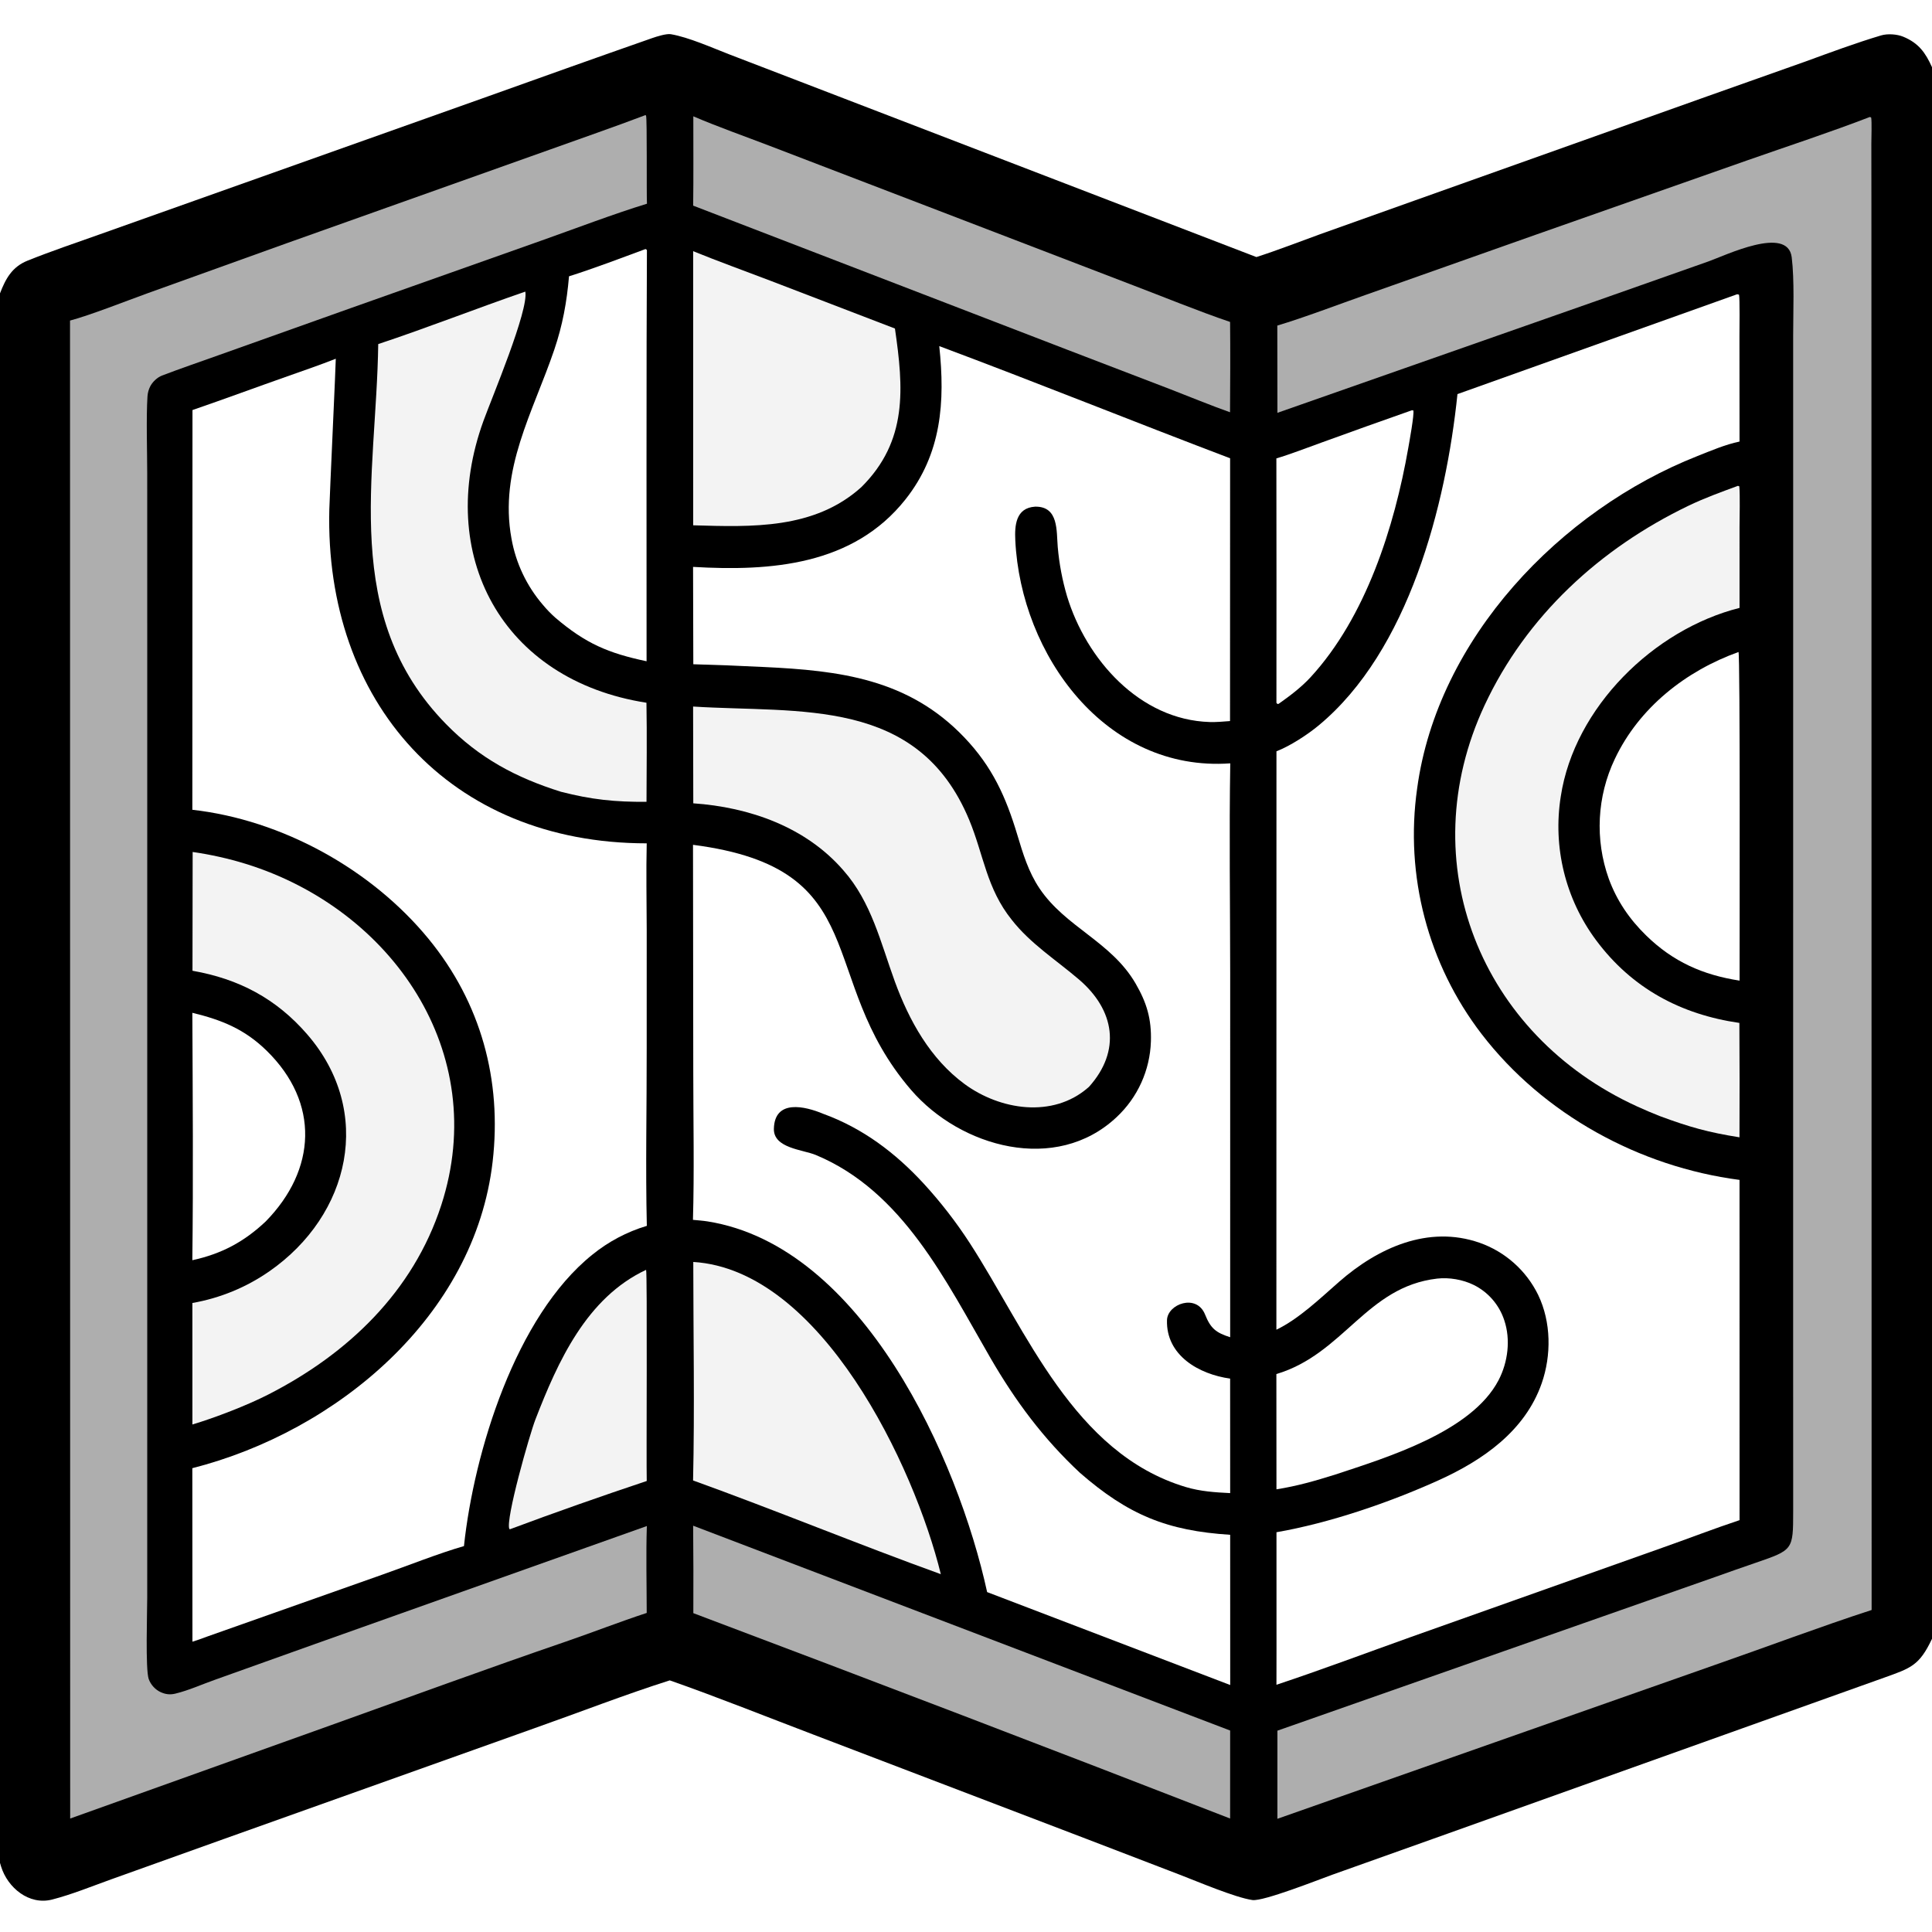
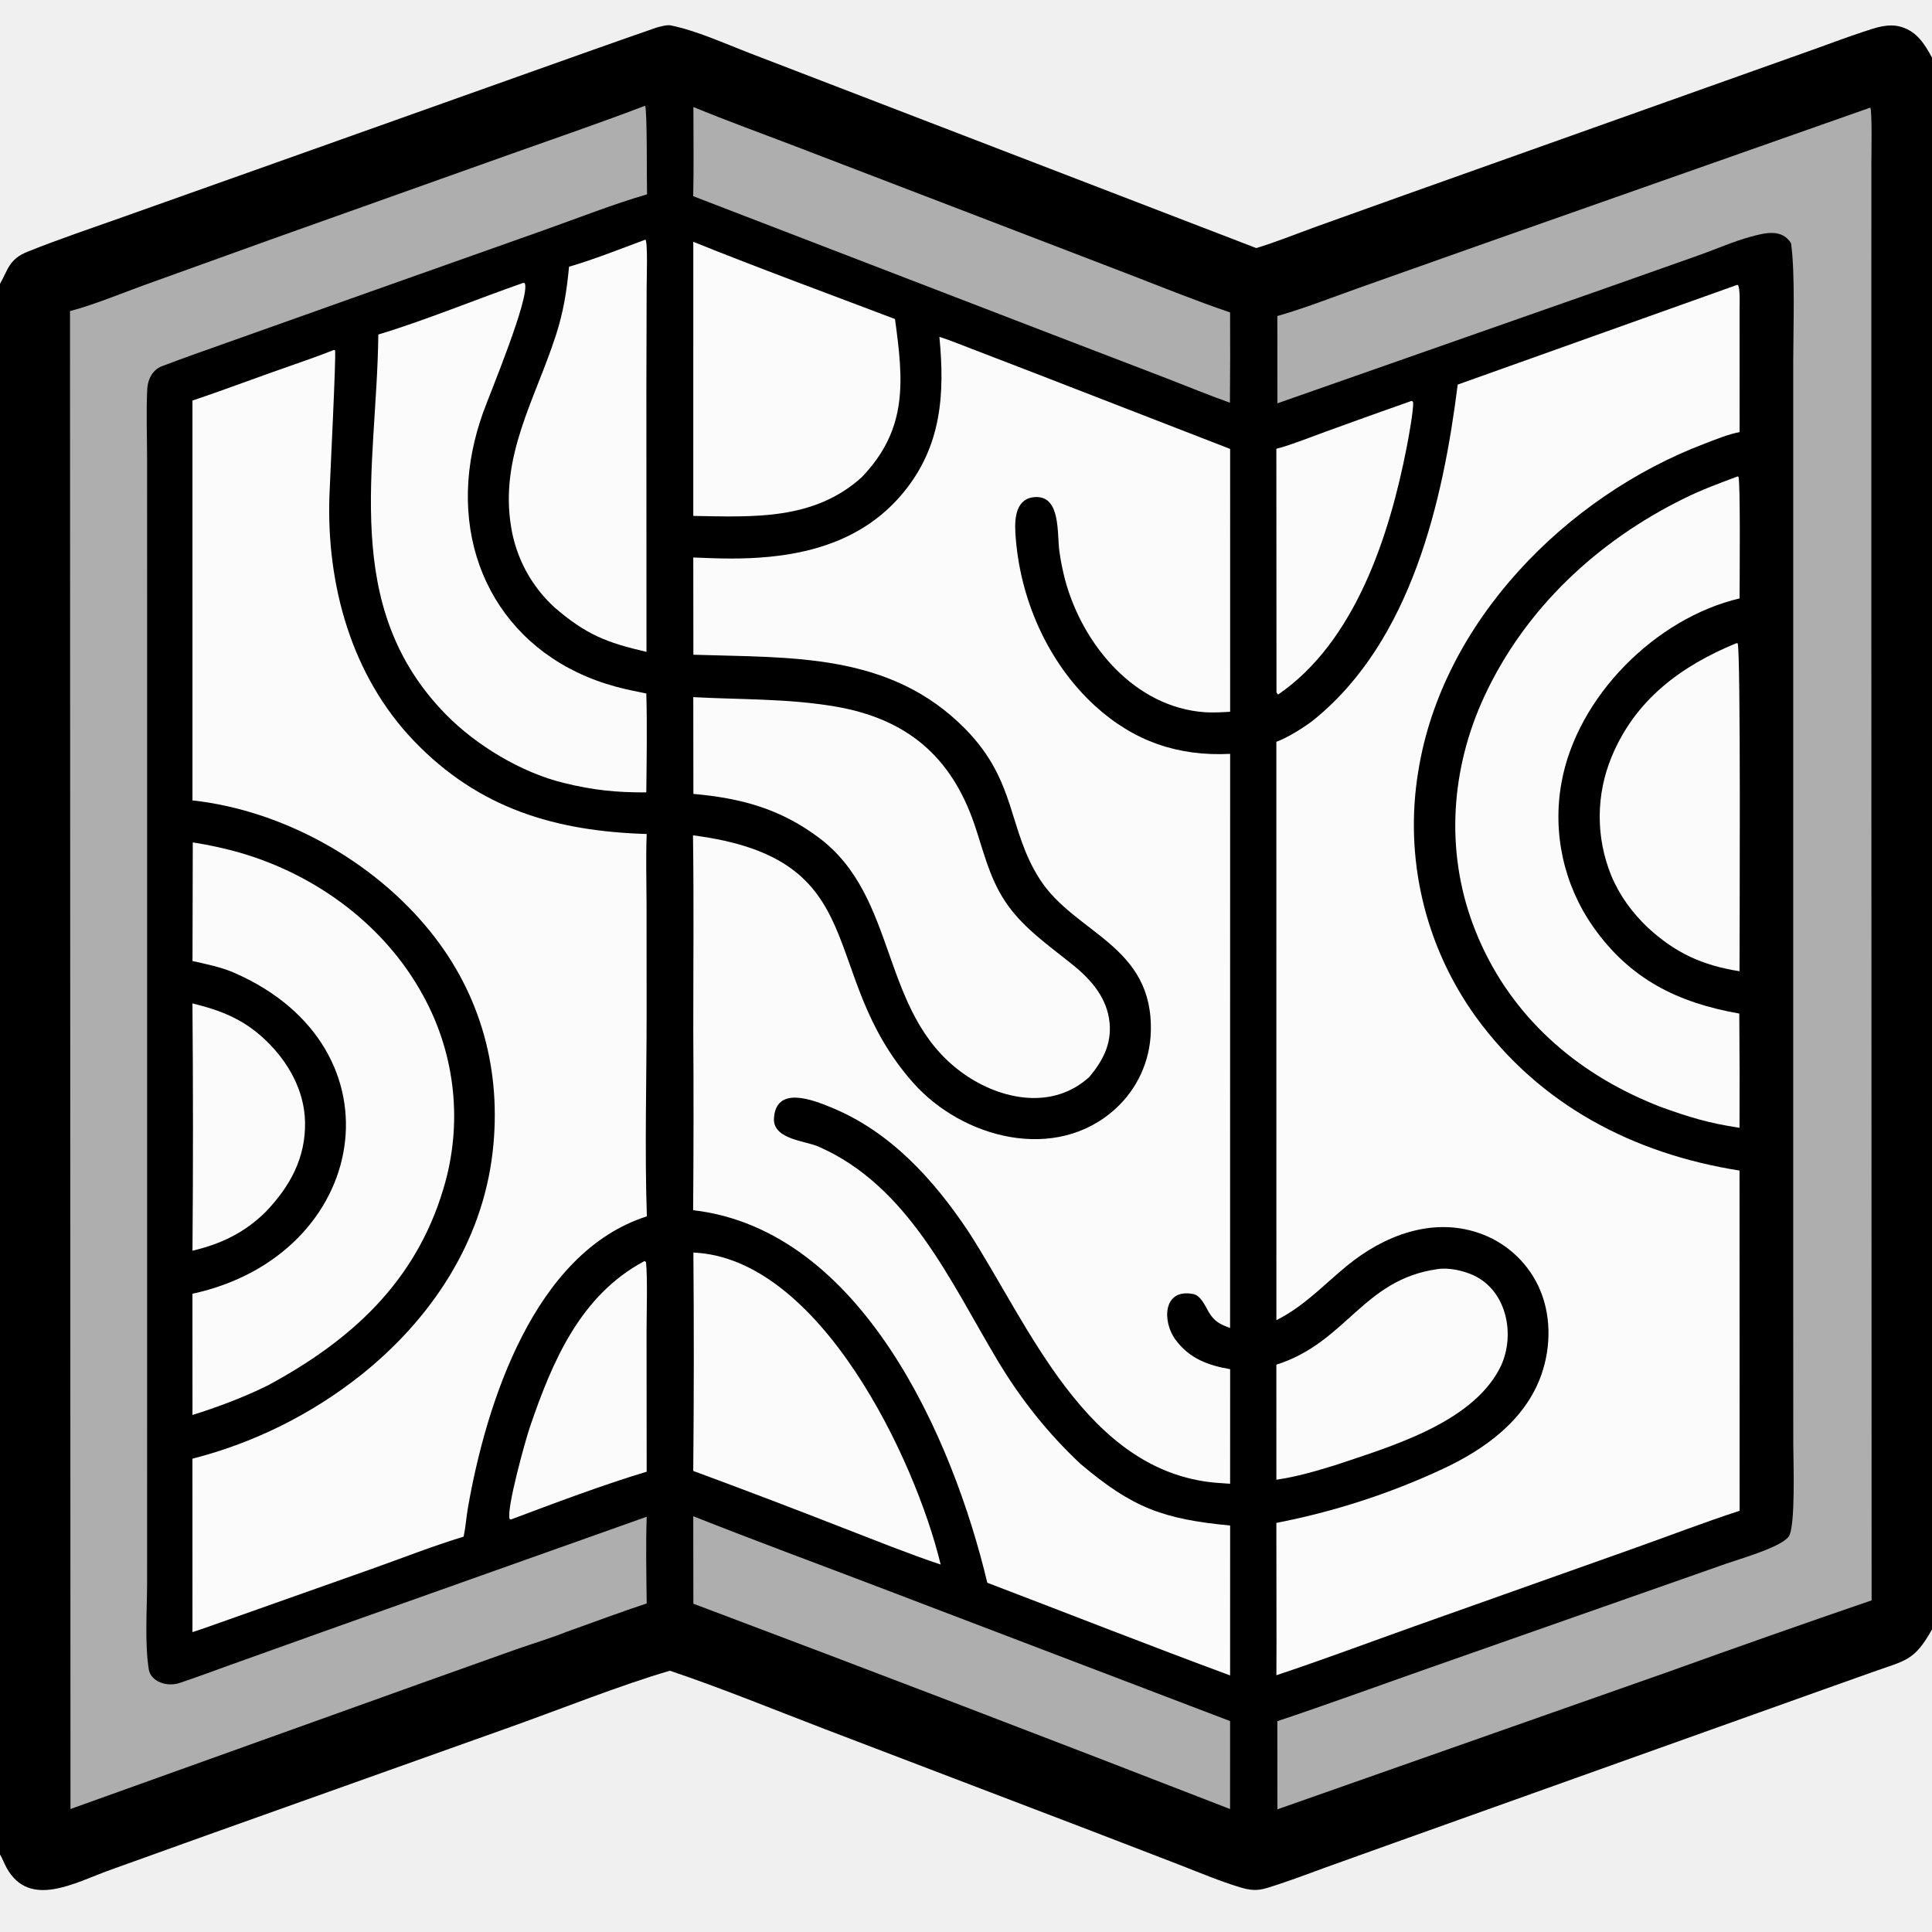
- <svg xmlns="http://www.w3.org/2000/svg" width="1024" height="1024" viewBox="0 0 1024 1024" fill="none">
-   <g clip-path="url(#clip0_15505_17731)">
-     <path d="M0 0H1024V35.61V868.6V1024H0V987.375V155.476V0Z" fill="#000000" />
-     <path d="M0 0H1024V35.61C1020.56 28.018 1017.01 22.862 1008.73 19.446C1005.41 18.079 1000.42 17.755 996.99 18.779C983.605 22.773 969.925 27.862 956.825 32.641L905.11 50.969L749.615 106.34L699.78 124.107C689.01 128.01 676.745 132.782 665.91 136.245L424.031 43.225L386.37 28.754C377.419 25.289 364.927 19.712 355.553 18.128C353.241 17.737 348.144 19.329 345.711 20.18C315.58 30.718 285.443 41.486 255.385 52.236L128.063 97.49L52.687 124.274C40.158 128.725 26.915 133.201 14.581 138.16C6.398 141.449 2.993 147.7 0 155.476V0Z" fill="#ffffff" />
-     <path d="M1024 868.6V1024H0V987.375C0.184 988.01 0.374 988.64 0.568 989.275C4.052 1000.55 15.389 1009.94 27.628 1006.8C37.946 1004.15 48.784 999.74 58.869 996.11L117.139 975.245L283.386 915.95C306.52 907.795 331.807 897.97 354.992 890.63C379.881 899.34 406.643 910.075 431.491 919.515L575.435 974.5L625.44 993.695C634.91 997.335 654.705 1005.76 663.795 1007.06C669.535 1007.89 698.96 996.235 705.995 993.7L767.23 971.88L998.62 889.2C1012.74 884.135 1017.26 882.87 1024 868.6Z" fill="#ffffff" />
-     <path d="M497.831 183.446C549.39 202.703 600.55 223.374 651.98 242.897L651.94 382.18C648.52 382.461 644.63 382.789 641.21 382.689C603.99 381.603 575.68 349.375 565.555 316.013C563.05 307.521 561.4 298.801 560.63 289.981C559.89 281.452 561.215 268.343 548.655 268.537C538.28 269.178 537.755 278.668 538.13 286.41C541.065 347.092 586.02 409.319 652.065 404.59C651.455 441.208 652.005 479.442 652.025 516.2L652.015 708.76C644.56 706.37 641.68 704.18 638.71 696.73C634.205 685.455 618.775 691.14 618.53 699.705C617.985 718.395 635.42 728.385 651.99 730.69L652.015 791.38C643.96 790.98 636.24 790.485 628.455 788.15C568.965 770.305 544.12 705.32 513.93 658.75C506.705 647.625 498.567 637.12 489.595 627.345C474.662 611.125 457.398 598.015 436.317 590.34C426.632 586.28 410.584 582.47 410.173 598.245C409.904 608.615 425.488 609.295 432.404 612.17C478.495 631.35 501.31 678.955 524.89 719.635C538.21 742.62 552.975 762.505 572.375 780.605C598.04 802.97 618.665 811.35 652.015 813.47L652.035 893.095L523.2 843.84C507.89 773.635 457.372 660.405 374.979 647.365C372.581 646.985 369.726 646.78 367.279 646.54C368.016 621.39 367.457 593.62 367.448 568.285L367.307 447.774C464.474 460.279 431.643 518.125 482.859 577.65C509.055 608.095 559.68 622.33 591.815 592.115C602.985 581.68 609.53 567.22 610.005 551.945C610.36 540.03 607.79 531.465 601.905 521.315C588.995 499.052 564.82 491.524 550.94 470.845C545.125 462.177 542.2 452.486 539.23 442.592C533.125 422.271 525.945 406.403 511.115 390.852C481.498 359.787 445.033 355.407 404.751 353.518C392.329 352.889 379.901 352.404 367.469 352.062L367.339 300.465C408.495 302.884 452.189 299.689 479.905 264.708C499.11 240.469 500.975 212.96 497.831 183.446Z" fill="#ffffff" />
-     <path d="M920.755 155.948L921.715 156.189C922.19 158.194 921.945 175.066 921.945 178.212L921.985 234.032C914.48 235.588 906.765 238.917 899.65 241.726C826.995 270.404 761.885 338.423 751.12 417.883C744.535 464.117 756.86 511.055 785.31 548.09C818.07 590.695 868.915 618.46 921.985 625.375L922 805.71C908.75 810.1 894.25 815.7 880.87 820.405L747.665 867.695C724.425 875.99 699.84 885.24 676.545 892.955L676.575 874.25L676.56 812.115C704.81 807.205 736.265 796.41 762.32 784.65C785.85 774.035 808.31 758.485 817.135 733.18C822.31 718.335 822.18 700.7 815.26 686.34C808.94 673.385 797.765 663.44 784.165 658.67C756.92 649.195 730.26 661.46 709.85 679.29C699.745 688.125 688.46 699.04 676.51 704.77L676.55 398.21C683.8 395.381 692.82 389.524 698.785 384.6C746.68 345.058 766.415 267.685 772.485 208.882L920.755 155.948Z" fill="#ffffff" />
-     <path d="M177.974 190.141C178.111 190.362 174.72 263.108 174.548 269.953C171.993 371.928 238.126 446.978 342.771 446.987C342.422 461.839 342.725 477.711 342.769 492.642L342.762 555.63C342.82 586.435 342.104 619.115 342.834 649.725C332.29 652.885 322.468 658.085 313.923 665.03C273.309 697.64 251.225 769.555 245.906 819.46C232.636 823.255 215.814 829.97 202.503 834.64L110.131 867.295C107.527 868.325 104.665 869.23 102 870.135L101.939 778.17C178.469 758.695 251.622 697.725 261.101 615.76C266.105 572.49 254.898 531.485 227.172 497.652C196.847 460.646 149.443 434.547 101.952 429.198L102.019 217.336C118.849 211.545 135.49 205.374 152.275 199.465C160.887 196.434 169.471 193.48 177.974 190.141Z" fill="#ffffff" />
-     <path d="M991.046 62L991.746 62.261C992.178 64.222 991.853 73.469 991.853 76.133L991.888 109.639L991.914 256.545L992 853.333C964.894 862.132 936.235 872.941 909.216 882.341L677.046 964L677.051 917.293L909.474 835.699C916.541 833.164 923.628 830.684 930.731 828.25C950.349 821.485 950.415 821.515 950.42 801.131V778.158L950.4 702.218L950.42 265.992L950.41 177.99C950.41 165.425 951.14 148.403 949.644 136.362C947.518 119.272 914.395 135.45 905.436 138.586L846.48 159.378L677.056 218.807L677 172.563C691.083 168.355 709.342 161.407 723.455 156.428L813.875 124.445L926.074 84.995C946.985 77.666 970.672 69.883 991.046 62Z" fill="#aeaeae" />
-     <path d="M342.073 61.017L342.412 61.253C343.044 62.748 342.62 102.439 342.902 107.978C325.924 113.151 304.112 121.43 287.137 127.444L185.717 163.373L116.238 188.127C106.243 191.716 95.784 195.254 85.853 199.06C83.386 200.006 80.825 202.401 79.603 204.82C78.787 206.439 78.301 208.203 78.173 210.011C77.44 221.11 78.024 239.507 78.025 250.947L78.042 330.396V758.95L78.031 846.82C78.033 854.125 77.028 884.84 78.812 889.895C79.885 892.935 82.319 895.615 85.262 896.92C87.884 898.08 90.222 898.32 92.992 897.645C100.117 895.91 107.194 892.675 114.13 890.24L167.152 871.295L342.845 808.83C342.346 823.66 342.76 839.915 342.771 854.89C328.599 859.53 314.248 865.145 300.081 870.02C258.625 884.225 216.523 899.67 175.21 914.45L37.195 963.86L37.115 169.908C47.754 167.092 67.019 159.48 77.912 155.541L152.046 128.889L291.952 79.106C308.777 73.048 325.329 67.378 342.073 61.017Z" fill="#aeaeae" />
-     <path d="M921.18 257.494L921.865 257.784C922.325 262.32 921.99 274.478 921.985 279.384L921.99 322.201C876.535 333.625 834.45 374.979 827.255 422.054C822.94 448.977 829.695 476.5 845.985 498.364C864.93 523.835 890.91 537.7 921.905 542.17C922.035 562.38 922.05 582.59 921.96 602.8C905.37 600.17 895.385 597.36 879.675 591.53C875.67 589.95 871.705 588.265 867.785 586.475C784.585 548.56 747.945 457.165 786.87 373.796C808.97 326.465 848.065 290.617 894.875 268.085C903.545 263.911 912.185 260.813 921.18 257.494Z" fill="#f3f3f3" />
-     <path d="M102.108 451.562C111.65 452.928 121.071 455.037 130.284 457.873C207.528 481.821 260.257 557.65 233.866 638.8C218.947 684.67 184.328 717.615 142.207 739.12C131.158 744.805 113.779 751.5 101.979 755.005L101.965 690.61C116.634 688.045 130.567 682.31 142.79 673.8C185.704 643.96 198.222 589.21 162.941 548.355C146.497 529.31 126.607 518.825 102.021 514.52L102.108 451.562Z" fill="#f3f3f3" />
-     <path d="M367.359 374.482C423.83 378.064 486.555 369.118 513.73 434.646C521.38 453.083 522.855 470.865 536.28 487.566C546.145 500.175 559.725 508.765 571.85 519.13C590.8 535.325 594.375 556.87 577.205 576.025L576.72 576.45C557.98 592.8 530.07 588.365 511.295 574.605C493.094 561.265 481.831 540.925 474.244 520.11C466.772 499.613 461.872 478.139 447.065 461.364C427.109 438.271 397.173 427.831 367.452 425.775L367.359 374.482Z" fill="#f3f3f3" />
-     <path d="M278.429 154.558C280.283 164.428 260.707 210.793 256.259 223.041C230.496 293.99 265.91 360.496 342.634 372.467C342.938 389.754 342.712 407.645 342.661 424.98C326.076 425.12 313.385 423.793 297.324 419.655C273.464 412.184 254.061 401.814 236.41 383.778C180.327 326.473 199.496 252.852 200.471 182.366C226.262 173.829 252.685 163.41 278.429 154.558Z" fill="#f3f3f3" />
-     <path d="M367.474 61.65C380.275 67.15 395.163 72.402 408.262 77.423L491.499 109.346L599.18 150.681C616.185 157.144 634.965 164.864 651.97 170.637C652.14 186.424 652.035 202.722 651.94 218.51C641.495 214.798 630.41 210.216 620.01 206.198L565.945 185.467L367.391 108.989C367.608 93.337 367.456 77.33 367.474 61.65Z" fill="#aeaeae" />
-     <path d="M367.377 808.65L652.005 917.22L651.99 963.855C557.34 927.09 462.501 890.81 367.482 855.005C367.559 839.555 367.524 824.105 367.377 808.65Z" fill="#aeaeae" />
-     <path d="M367.386 133.129C380.569 138.5 395.116 143.741 408.541 148.872L474.335 174.126C478.924 205.706 481.197 233.708 456.534 258.193C431.593 280.665 398.422 279.313 367.398 278.422L367.386 133.129Z" fill="#f3f3f3" />
-     <path d="M342.111 132.009C342.224 132.052 342.885 132.259 342.882 132.723C342.567 179.032 342.683 313.412 342.697 350.481C322.372 346.181 310.417 341.086 294.355 327.403C291.993 325.306 289.791 323.034 287.769 320.607C279.145 310.588 273.382 298.43 271.086 285.412C264.402 248.855 282.531 218.484 293.778 185.352C298.187 172.364 300.422 160.1 301.589 146.448C314.26 142.476 329.56 136.653 342.111 132.009Z" fill="#ffffff" />
-     <path d="M367.451 668.86C435.282 673.03 484.626 777.11 498.661 834.35C454.877 818.54 411.131 800.46 367.339 784.67C368.2 747.125 367.474 706.68 367.451 668.86Z" fill="#f3f3f3" />
-     <path d="M921.44 345.578C922.365 346.632 922 503.395 922.01 519.755C902.525 516.72 886.785 509.78 872.5 495.826C863.635 487.187 856.975 477.428 852.69 465.762C845.255 444.987 846.42 422.106 855.92 402.192C868.795 375.041 893.51 355.604 921.44 345.578Z" fill="#ffffff" />
-     <path d="M761.725 677.68C768.07 676.965 775.315 678.2 781.04 681.015C788.75 684.815 794.6 691.56 797.28 699.73C800.765 710.035 799.225 721.995 794.29 731.49C780.1 758.79 735.415 772.385 707.76 781.53C697.075 784.885 687.65 787.61 676.55 789.375L676.505 728.285C712.33 717.55 724.155 682.035 761.725 677.68Z" fill="#ffffff" />
-     <path d="M748.275 217.472L749.105 217.542C749.635 219.735 746.965 234.273 746.41 237.453C739.09 279.324 723.91 327.092 694.645 358.924C689.69 364.316 683.645 368.848 677.73 373.025L677.1 373.14C676.91 372.941 676.72 372.742 676.535 372.542C676.565 335.962 676.59 277.627 676.505 242.959C683.665 240.867 693.555 237.029 700.73 234.457C716.55 228.709 732.395 223.047 748.275 217.472Z" fill="#ffffff" />
-     <path d="M342.442 673.045C343.149 674.38 342.52 774.775 342.786 784.955C319.661 792.66 293.128 801.975 270.335 810.52L269.969 810.39C267.787 805.52 280.748 760.185 283.757 752.415C295.717 721.515 310.94 687.775 342.442 673.045Z" fill="#f3f3f3" />
-     <path d="M101.95 536.805C117.489 540.565 129.644 545.465 141.298 556.86C169.617 584.54 167.666 620.035 140.81 647.41C129.266 658.27 117.424 664.565 101.943 667.94C102.47 624.69 102.134 580.115 101.95 536.805Z" fill="#ffffff" />
-   </g>
-   <defs>
-     <clipPath id="clip0_15505_17731">
-       <rect width="1024" height="1024" fill="#ffffff" />
-     </clipPath>
-   </defs>
+ <svg xmlns="http://www.w3.org/2000/svg" width="1024" height="1024" viewBox="0 5.016 1024 1024" fill="none">
+   <path d="M0 155.468C4.237 147.972 4.793 142.369 14.553 138.45C31.191 131.769 48.501 125.96 65.404 119.957L157.524 87.223L280.72 43.382C303.083 35.414 325.576 27.395 348.012 19.621C349.84 19.089 353.644 18.094 355.456 18.465C369.245 21.285 383.636 27.893 396.785 32.957L445.202 51.591L665.85 136.505C675.635 133.553 687.155 128.956 696.905 125.401L744.595 108.326L914.95 47.696L962.87 30.645C970.98 27.708 979.09 24.686 987.27 21.976C993.8 19.812 1000.65 17.232 1007.55 19.238C1015.99 21.69 1020.11 28.385 1024 35.553V868.655C1014.64 885.33 1010.21 884.94 993.045 891.06L966.605 900.46L878.79 931.815L738.125 982.06L702.115 994.97C691.955 998.71 681.855 1002.55 671.475 1005.7C666.205 1007.29 662.48 1006.9 657.255 1005.32C646.59 1002.1 635.94 997.625 625.54 993.56L578.125 975.295L437.489 921.59C410.728 911.355 382.073 899.605 355.06 890.535C329.433 897.975 296.812 910.99 271.061 920.175L109.512 977.77L58.044 996.26C39.695 1002.88 15.629 1016.8 3.546 995.075C2.202 992.655 1.255 989.985 0 987.875V155.468Z" fill="#000000" />
+   <path d="M497.896 183.586C501.65 184.598 510.675 188.255 514.705 189.788L548.37 202.749L651.995 242.958L652 382.263C648.2 382.538 642.535 382.769 638.84 382.526C601.35 380.065 573.715 346.567 564.535 312.4C563.215 307.377 562.195 302.279 561.485 297.133C560.21 287.739 562.24 267.945 548.895 268.468C538.645 268.87 537.705 279.192 538.16 287.205C540.125 321.521 554.95 355.891 580.47 379.233C601.145 397.995 624.455 405.949 652 404.577L651.97 708.89C646.78 706.93 643.75 705.59 640.74 700.565C638.805 697.33 636.505 691.66 632.415 690.87C616.145 687.72 615.94 705.795 623.215 715.315C630.55 725.105 640.26 728.655 652 730.725L651.985 791.44C649.435 791.295 646.885 791.115 644.34 790.9C575.595 784.825 545.41 707.275 513.095 657.495C494.767 630.13 472.055 605 440.937 592.135C431.359 588.175 410.669 579.76 410.186 598.52C410.422 608.94 426.896 609.695 433.812 612.73C481.544 633.665 503.585 684.06 528.72 726.07C540.965 746.54 555.35 764.65 572.66 780.88C600.33 804.3 616.52 810.165 651.995 813.58L651.98 893.03C609.205 877.21 565.96 860.185 523.285 843.9C505.05 767.35 456.662 656.795 367.375 646.44C367.629 614.88 367.655 583.32 367.453 551.76C367.436 517.285 367.801 482.182 367.299 447.761C464.486 460.267 432.214 520.265 483.893 578.795C509.975 608.335 559.79 621.695 591.48 592.45C602.83 582.01 609.49 567.425 609.945 552.01C611.445 505.985 569.79 499.989 551.205 471.165C533.99 444.456 539.12 419.34 511.63 391.384C471.703 350.774 419.461 353.751 367.504 352.039L367.451 300.499C381.325 301.091 393.591 301.486 407.478 300.158C435.396 297.489 460.604 288.172 478.796 266.094C499.032 241.535 500.845 213.938 497.896 183.586Z" fill="#fbfbfb" />
+   <path d="M920.75 155.997L921.11 156.09C922.395 157.435 922.005 166.665 922.005 169.168C922.01 190.793 922.015 212.418 922.02 234.043C915.815 235.211 909.265 237.964 903.34 240.218C830.2 268.039 764.405 334.523 751.735 413.722C744.14 459.425 755.085 506.27 782.15 543.875C816.145 590.71 865.645 616.53 921.985 625.44L922.03 805.76C903.475 811.8 883.535 819.45 864.96 826.045L749.105 867.18C724.855 875.835 700.95 884.79 676.515 892.925L676.57 875.125L676.5 812.18C706.965 806.285 736.595 796.675 764.72 783.57C786.985 773.165 808.41 757.78 816.915 733.76C822.27 718.625 822.245 700.995 815.23 686.4C808.865 673.175 797.42 663.085 783.5 658.425C758.715 650.06 733.32 660.025 713.99 675.84C701.465 686.09 691.285 697.325 676.515 704.72L676.5 398.176C682.295 396.135 691.81 390.209 696.565 386.35C748.065 344.527 764.85 270.637 772.615 208.852L920.75 155.997Z" fill="#fbfbfb" />
+   <path d="M176.976 190.492L177.575 190.619C178.284 192.264 174.867 259.909 174.598 267.89C173.018 314.812 186.173 363.048 219.339 397.66C253.923 433.753 294.658 445.589 342.765 447.055C342.281 459.052 342.648 472.227 342.688 484.293L342.724 542.15C342.728 577.165 341.657 615.055 342.856 649.705C283.189 668.735 257.668 748.785 248.002 804.22C247.152 809.1 246.827 814.14 245.82 819L245.717 819.475C229.783 824.29 212.874 830.95 197.012 836.575L108.644 867.85L102.015 870.085L101.993 778.155C134.447 769.845 164.795 754.81 191.069 734.025C228.355 704.38 255.647 663.56 261.126 615.48C265.979 572.89 255.117 532.315 228.087 498.781C197.865 461.283 149.932 434.514 102.013 429.247L102.01 217.311C119.995 211.293 137.812 204.435 155.76 198.263C162.857 195.823 169.993 193.234 176.976 190.492Z" fill="#fbfbfb" />
+   <path d="M991.285 62.058C992.33 63.332 991.87 88.054 991.87 91.422L991.86 149.358L991.855 324.716L991.99 853.24C956.155 865.53 920.415 878.095 884.77 890.93L677.05 963.995L677.015 917.275C703.33 908.5 730.545 898.535 756.775 889.325L911.355 835.045C920.305 831.69 943.45 825.52 948.025 819.45C951.8 814.45 950.48 778.35 950.475 770.52L950.445 692.195L950.45 307.849V196.534C950.455 179.21 951.55 150.063 949.29 133.906C944.345 126.152 935.665 128.382 928.065 130.434C918.99 132.884 910.03 136.86 901.13 140.058L850.22 158.042L677.05 218.781L677.02 172.508C690.74 168.646 706.33 162.569 719.905 157.723L787.53 133.776L991.285 62.058Z" fill="#aeaeae" />
+   <path d="M341.922 61.056C343.084 62.924 342.734 101.764 342.945 108.02C325.345 113.112 306.074 120.686 288.639 126.88L196.339 159.59L122.241 185.947C110.062 190.286 97.79 194.537 85.743 199.147C80.766 201.051 78.268 206.289 78.034 211.27C77.472 223.263 77.919 235.583 77.961 247.571L77.98 317.673L77.982 753.56L77.968 844C77.946 857.66 76.666 876.015 78.843 889.735C79.899 896.39 88.513 899.26 95.184 897.03C103.98 894.085 113.182 890.66 122.208 887.405L173.551 869.035L342.768 808.915C342.236 823.775 342.603 839.98 342.764 854.875C328.676 859.5 314.198 865.005 300.133 869.97C293.28 872.8 281.322 876.5 274.034 879.055L223.979 896.9L37.353 963.83L37.109 169.875C48.809 166.919 64.688 160.396 76.383 156.144L145.294 131.333L271.136 86.522C294.516 78.197 318.821 69.901 341.922 61.056Z" fill="#aeaeae" />
+   <path d="M921.04 257.507L921.395 257.706C922.535 259.437 922.01 315.507 922.01 322.185C877.365 332.713 835.795 374.346 827.62 419.83C822.795 446.457 828.8 473.911 844.31 496.088C863.865 524.005 889.2 536.47 921.86 542.225C922.03 562.41 922.07 582.595 921.98 602.78C905.375 600.265 895.285 597.145 879.64 591.51C875.97 590.055 872.335 588.505 868.74 586.865C828.125 568.375 796.48 537.31 780.735 495.074C765.955 455.441 769.05 412.168 786.77 374.033C808.395 327.497 846.72 291.818 892.46 269.267C902.085 264.521 911.045 261.242 921.04 257.507Z" fill="#fbfbfb" />
+   <path d="M102.178 451.514C110.65 452.819 119.033 454.648 127.28 456.988C167.65 468.718 204.016 495.451 224.271 532.685C241.551 564.05 245.399 601.07 234.938 635.32C220.2 684.615 185.874 715.625 142.19 739.185C130.259 745.21 114.748 751.065 102.021 754.97L101.996 690.735C195.783 670.345 215.423 560.575 124.203 520.635C117.359 517.64 109.34 515.995 102.026 514.385L102.178 451.514Z" fill="#fbfbfb" />
+   <path d="M367.451 374.513C392.598 375.859 417.404 375.229 442.254 379.408C480.233 385.795 504.135 405.647 516.515 442.105C521.22 455.963 524.305 469.916 532.47 482.35C541.63 496.522 555.985 506.17 568.885 516.64C578.605 524.53 586.85 534.125 588.1 547.09C589.2 558.47 584.475 567.24 577.455 575.745C576.945 576.205 576.425 576.655 575.895 577.1C555.98 593.77 528.35 587.28 509.175 573C466.193 540.985 476.218 480.722 434.166 449.125C413.562 433.643 392.821 428.069 367.509 425.8L367.451 374.513Z" fill="#fbfbfb" />
+   <path d="M277.252 154.969L278.121 155.075C281.336 161.793 259.275 214.56 255.923 224.041C253.621 230.498 251.781 237.11 250.417 243.828C238.871 301.68 268.707 353.342 326.45 368.977C331.858 370.441 337.07 371.49 342.562 372.59C343.038 389.541 342.742 407.981 342.554 425.001C326.698 425.089 314.273 423.81 298.847 419.997C276.293 414.518 252.342 400.065 236.219 383.58C180.093 326.193 199.812 252.667 200.508 182.319C224.168 175.262 253.233 163.35 277.252 154.969Z" fill="#fbfbfb" />
+   <path d="M367.517 61.733C385.192 69.042 403.639 75.694 421.56 82.559L519.295 120.047L597.815 150.2C615.695 157.103 633.86 164.476 651.97 170.608C652.055 186.563 652.025 202.518 651.885 218.473C640.82 214.546 629.535 209.867 618.53 205.62L558.56 182.603L367.417 109.003C367.767 93.57 367.51 77.234 367.517 61.733Z" fill="#aeaeae" />
+   <path d="M367.438 808.65C399.418 821.325 432.498 833.525 464.688 845.805L651.975 917.225L651.96 963.845C557.335 927.065 462.512 890.785 367.501 855.01L367.438 808.65Z" fill="#aeaeae" />
+   <path d="M367.462 133.173C402.05 147.134 439.377 160.815 474.364 174.113C478.833 206.772 481.364 232.335 456.721 257.971C431.352 280.897 399.17 279 367.449 278.465L367.462 133.173Z" fill="#fbfbfb" />
+   <path d="M342.107 132.026C343.4 133.505 342.738 153.221 342.735 157.034L342.593 211.83L342.652 350.518C321.548 345.671 310.493 341.291 293.855 326.908C291.245 324.523 288.816 321.949 286.586 319.205C278.373 309.179 272.963 297.156 270.906 284.359C264.7 246.895 283.643 216.752 294.687 182.562C298.655 170.28 300.408 159.102 301.607 146.381C314.313 142.713 329.562 136.671 342.107 132.026Z" fill="#fbfbfb" />
+   <path d="M367.508 668.9C434.489 671.745 485.113 778.365 498.576 834.255C482.149 828.8 463.583 821.305 447.35 815.035C420.808 804.65 394.168 794.52 367.434 784.64C367.8 746.06 367.825 707.48 367.508 668.9Z" fill="#fbfbfb" />
+   <path d="M920.305 345.931L920.975 345.964C922.72 348.544 921.99 503.125 921.975 519.79C902.14 516.62 888.13 510.2 873.36 496.653C865.09 488.768 858.4 479.677 854 469.096C845.745 448.845 845.845 426.15 854.27 405.971C866.805 375.835 891.03 357.94 920.305 345.931Z" fill="#fbfbfb" />
+   <path d="M761.865 677.68C767.85 676.735 775.53 678.45 780.935 680.935C799.185 689.315 803.585 713.925 794.645 730.745C779.285 759.625 736.475 771.895 707.59 781.61C697.19 784.825 687.31 787.7 676.51 789.305L676.5 728.31C713.665 716.56 722.34 683.235 761.865 677.68Z" fill="#fbfbfb" />
+   <path d="M748.155 217.498C748.715 217.661 748.38 217.505 748.99 218.239C749.25 222.478 746.495 237.361 745.595 241.974C736.535 288.511 718.42 345.064 677.475 373.096L677.17 372.937C676.97 372.632 676.765 372.326 676.56 372.021C676.51 342.212 676.51 267.441 676.5 242.88C683.07 241.301 695.995 236.214 702.945 233.688C717.985 228.209 733.055 222.812 748.155 217.498Z" fill="#fbfbfb" />
+   <path d="M341.605 673.395C341.926 673.49 342.149 673.79 342.408 674C343.261 681.69 342.691 701.9 342.693 710.505L342.746 785.06C320.767 791.575 292.365 802.265 270.78 810.385L270.139 810.175C268.199 805.06 278.671 767.795 280.825 761.47C292.671 726.705 307.607 691.43 341.605 673.395Z" fill="#fbfbfb" />
+   <path d="M101.995 536.835C117.248 540.61 129.041 545.185 140.646 556.215C152.63 567.61 161.307 582.775 161.676 599.595C162.095 618.675 153.695 633.88 140.855 647.295C129.61 658.4 117.206 664.34 102.018 667.92C102.376 624.225 102.369 580.53 101.995 536.835Z" fill="#fbfbfb" />
</svg>
